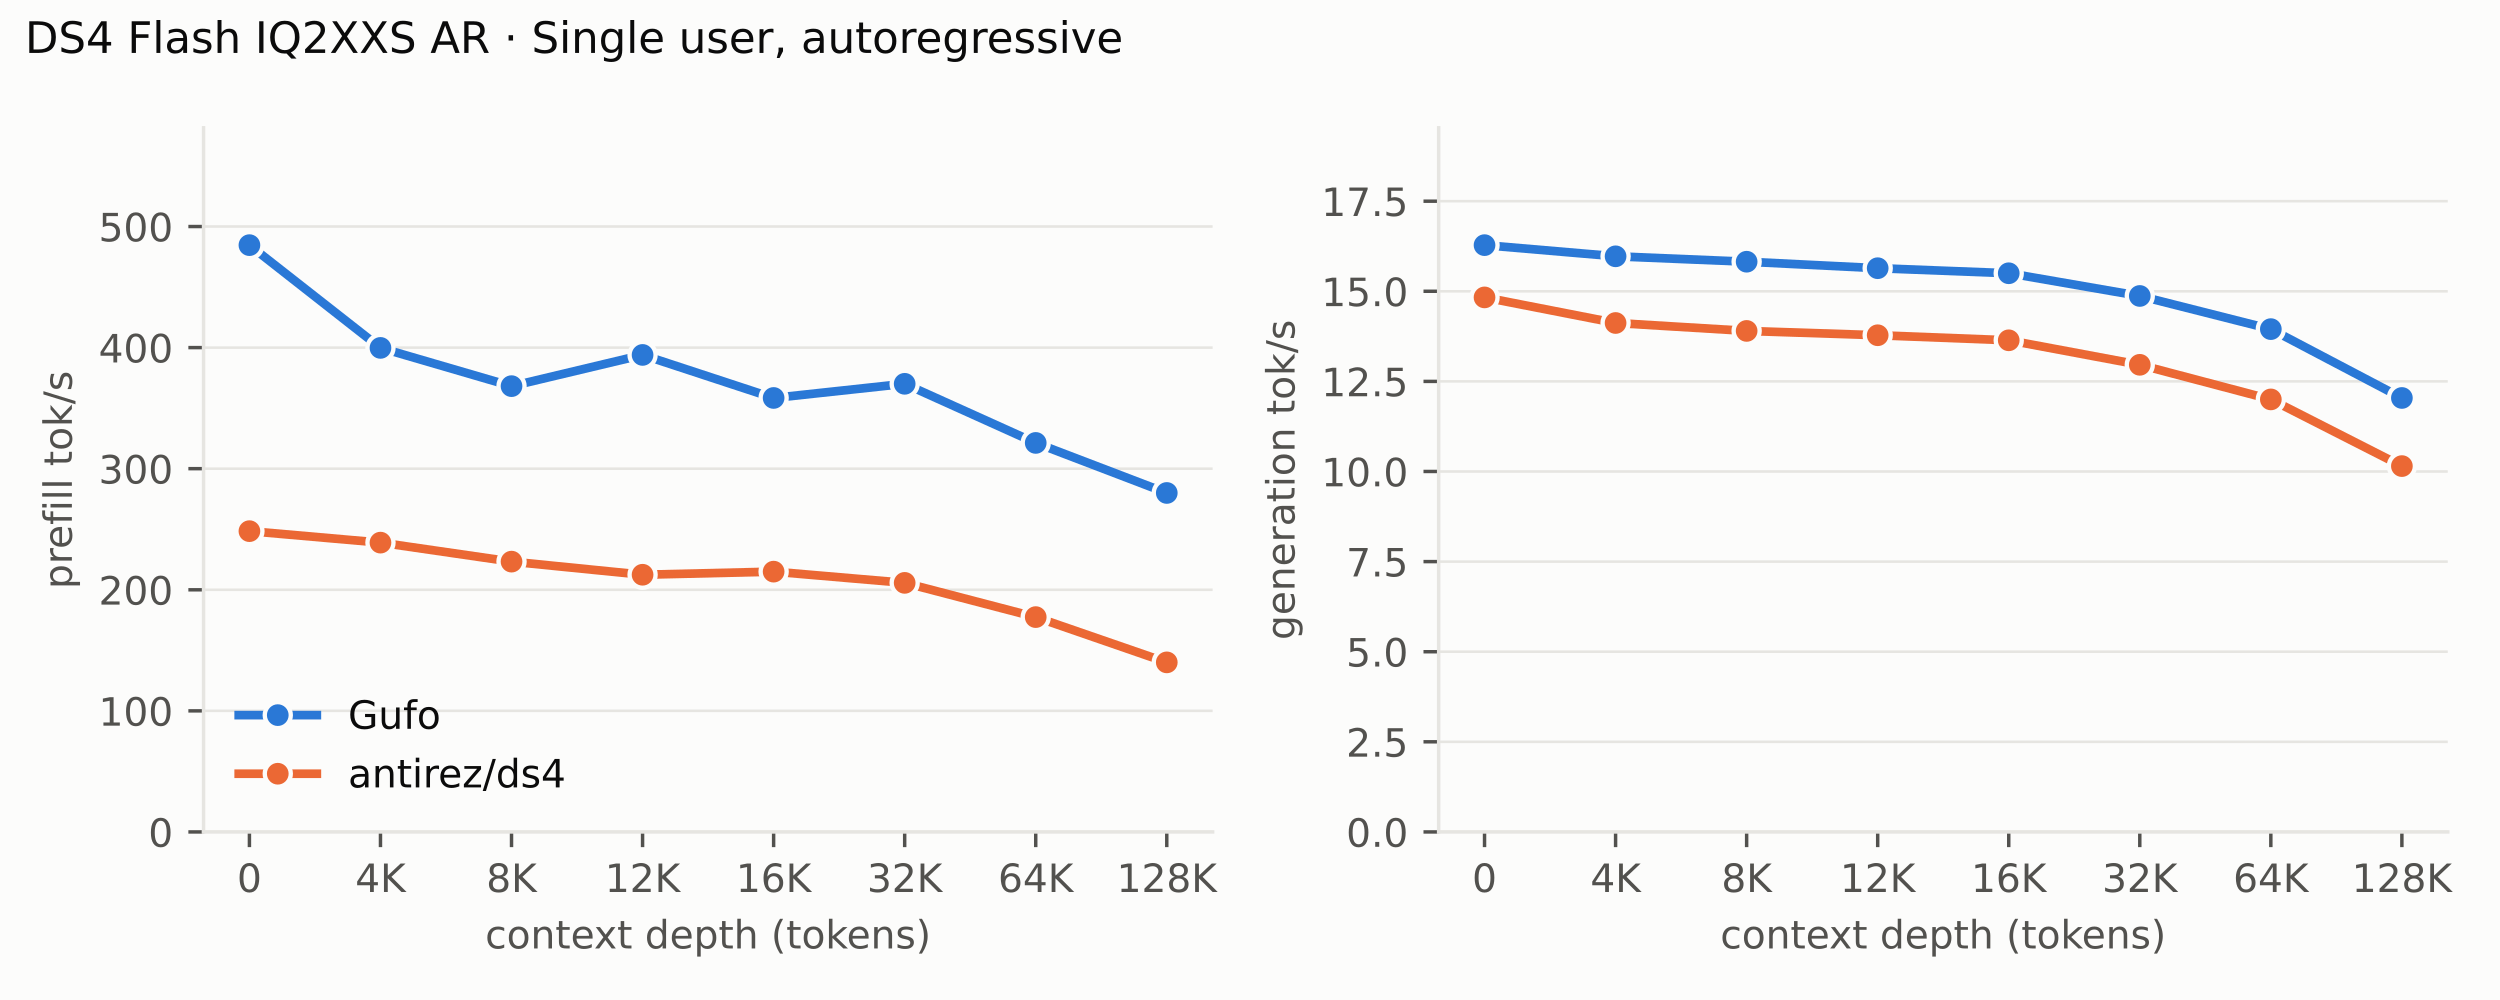
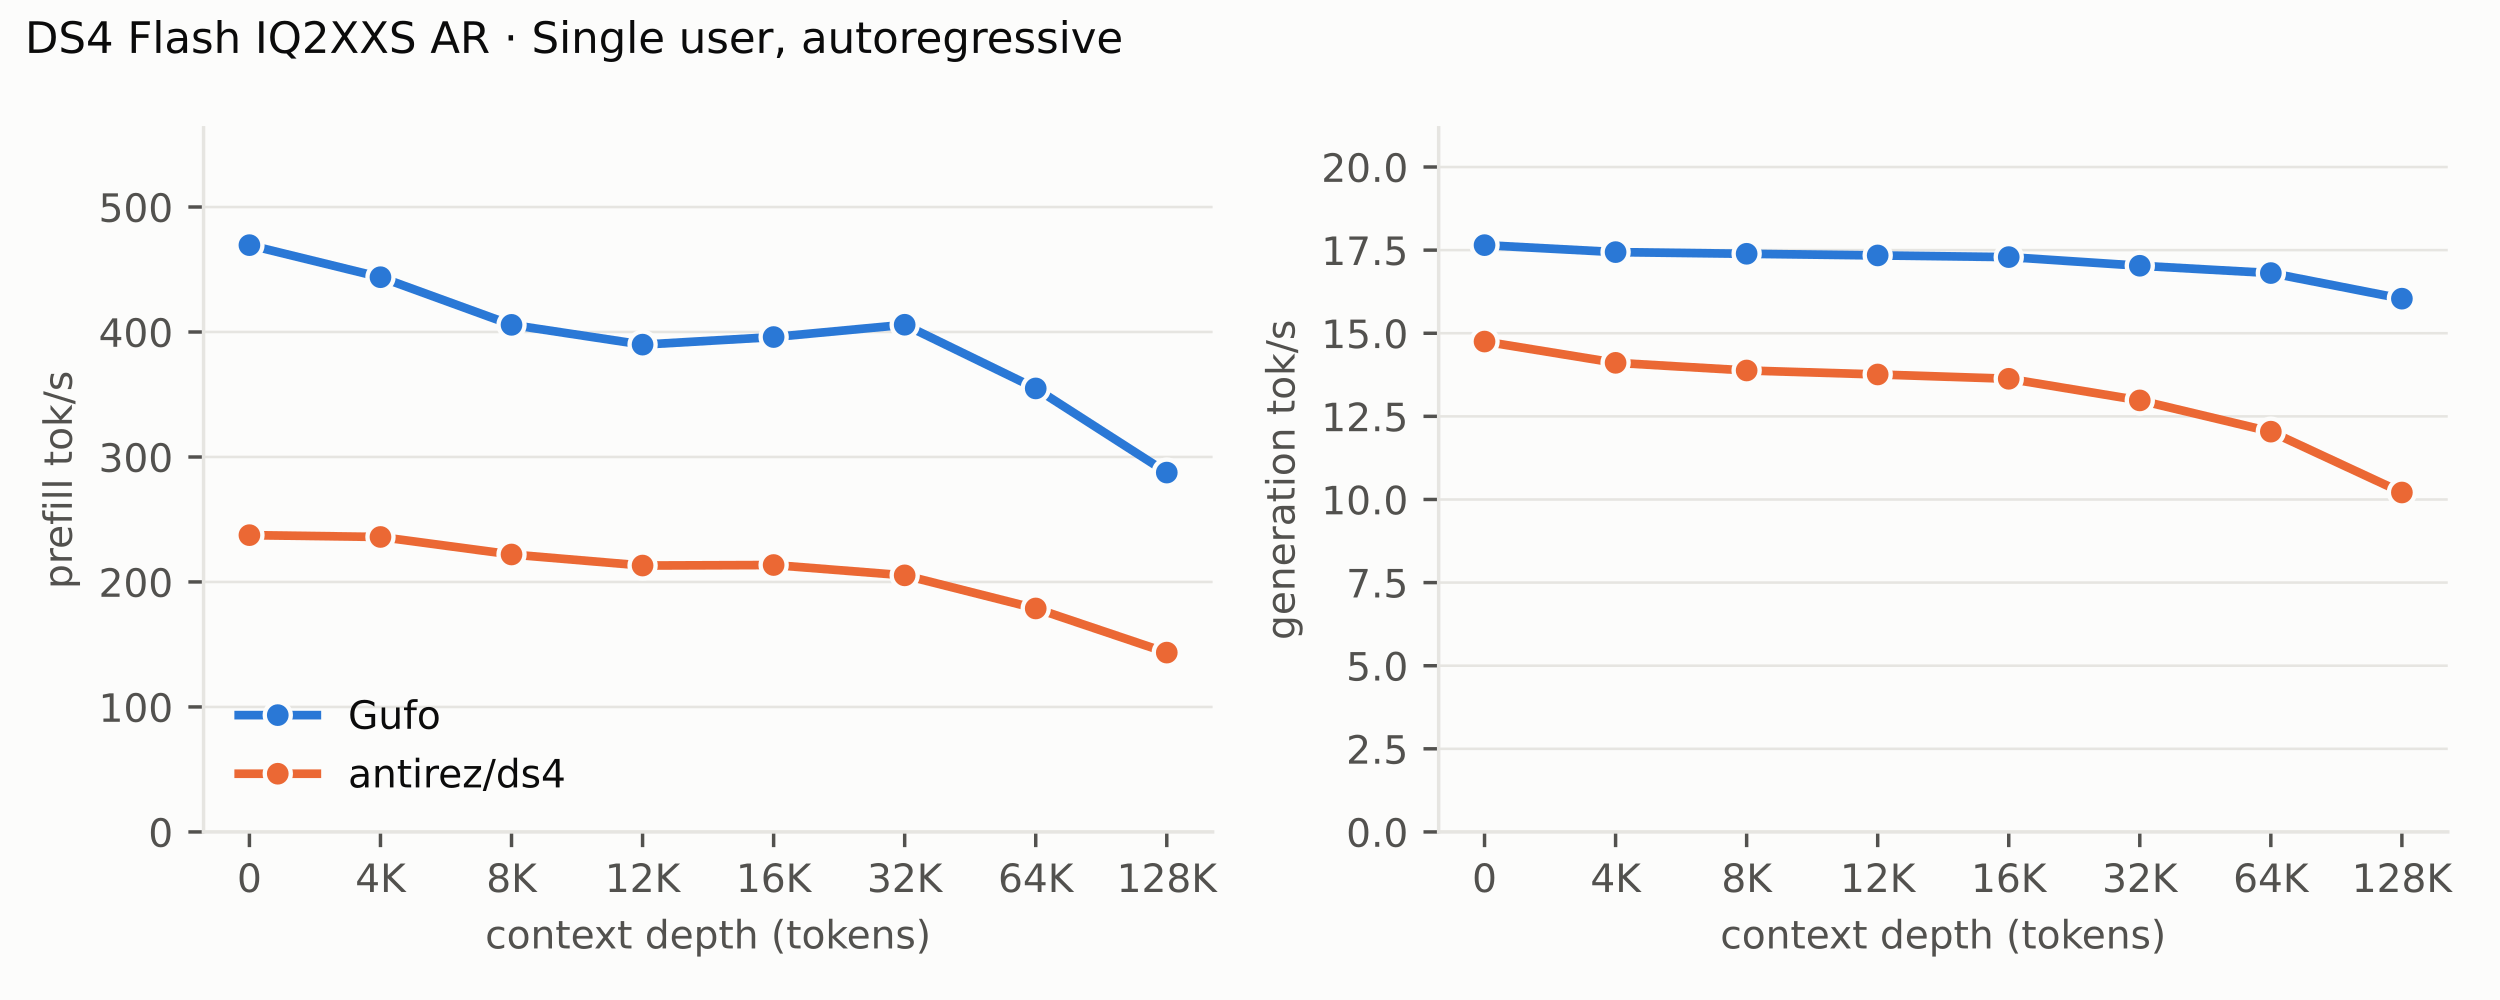
<svg xmlns="http://www.w3.org/2000/svg" xmlns:xlink="http://www.w3.org/1999/xlink" width="576pt" height="230.4pt" viewBox="0 0 576 230.4" version="1.1">
  <defs>
    <style type="text/css">*{stroke-linejoin: round; stroke-linecap: butt}</style>
  </defs>
  <g id="figure_1">
    <g id="patch_1">
      <path d="M 0 230.4 L 576 230.4 L 576 0 L 0 0 z " style="fill: #fcfcfb" />
    </g>
    <g id="axes_1">
      <g id="patch_2">
        <path d="M 46.899 191.679 L 279.393 191.679 L 279.393 29.441 L 46.899 29.441 z " style="fill: #fcfcfb" />
      </g>
      <g id="matplotlib.axis_1">
        <g id="xtick_1">
          <g id="line2d_1">
            <defs>
              <path id="m1ebf051f68" d="M 0 0 L 0 3.5 " style="stroke: #52514e; stroke-width: 0.8" />
            </defs>
            <g>
              <use xlink:href="#m1ebf051f68" x="57.467" y="191.679" style="fill: #52514e; stroke: #52514e; stroke-width: 0.8" />
            </g>
          </g>
          <g id="text_1">
            <text style="font-size: 9px; font-family: 'DejaVu Sans', 'Bitstream Vera Sans', 'Computer Modern Sans Serif', 'Lucida Grande', 'Verdana', 'Geneva', 'Lucid', 'Arial', 'Helvetica', 'Avant Garde', sans-serif; text-anchor: middle; fill: #52514e" x="57.467" y="205.517" transform="rotate(-0 57.46732 205.5172)">0</text>
          </g>
        </g>
        <g id="xtick_2">
          <g id="line2d_2">
            <g>
              <use xlink:href="#m1ebf051f68" x="87.661" y="191.679" style="fill: #52514e; stroke: #52514e; stroke-width: 0.8" />
            </g>
          </g>
          <g id="text_2">
            <text style="font-size: 9px; font-family: 'DejaVu Sans', 'Bitstream Vera Sans', 'Computer Modern Sans Serif', 'Lucida Grande', 'Verdana', 'Geneva', 'Lucid', 'Arial', 'Helvetica', 'Avant Garde', sans-serif; text-anchor: middle; fill: #52514e" x="87.661" y="205.517" transform="rotate(-0 87.66124 205.5172)">4K</text>
          </g>
        </g>
        <g id="xtick_3">
          <g id="line2d_3">
            <g>
              <use xlink:href="#m1ebf051f68" x="117.855" y="191.679" style="fill: #52514e; stroke: #52514e; stroke-width: 0.8" />
            </g>
          </g>
          <g id="text_3">
            <text style="font-size: 9px; font-family: 'DejaVu Sans', 'Bitstream Vera Sans', 'Computer Modern Sans Serif', 'Lucida Grande', 'Verdana', 'Geneva', 'Lucid', 'Arial', 'Helvetica', 'Avant Garde', sans-serif; text-anchor: middle; fill: #52514e" x="117.855" y="205.517" transform="rotate(-0 117.8552 205.5172)">8K</text>
          </g>
        </g>
        <g id="xtick_4">
          <g id="line2d_4">
            <g>
              <use xlink:href="#m1ebf051f68" x="148.049" y="191.679" style="fill: #52514e; stroke: #52514e; stroke-width: 0.8" />
            </g>
          </g>
          <g id="text_4">
            <text style="font-size: 9px; font-family: 'DejaVu Sans', 'Bitstream Vera Sans', 'Computer Modern Sans Serif', 'Lucida Grande', 'Verdana', 'Geneva', 'Lucid', 'Arial', 'Helvetica', 'Avant Garde', sans-serif; text-anchor: middle; fill: #52514e" x="148.049" y="205.517" transform="rotate(-0 148.0491 205.5172)">12K</text>
          </g>
        </g>
        <g id="xtick_5">
          <g id="line2d_5">
            <g>
              <use xlink:href="#m1ebf051f68" x="178.243" y="191.679" style="fill: #52514e; stroke: #52514e; stroke-width: 0.8" />
            </g>
          </g>
          <g id="text_5">
            <text style="font-size: 9px; font-family: 'DejaVu Sans', 'Bitstream Vera Sans', 'Computer Modern Sans Serif', 'Lucida Grande', 'Verdana', 'Geneva', 'Lucid', 'Arial', 'Helvetica', 'Avant Garde', sans-serif; text-anchor: middle; fill: #52514e" x="178.243" y="205.517" transform="rotate(-0 178.243 205.5172)">16K</text>
          </g>
        </g>
        <g id="xtick_6">
          <g id="line2d_6">
            <g>
              <use xlink:href="#m1ebf051f68" x="208.437" y="191.679" style="fill: #52514e; stroke: #52514e; stroke-width: 0.8" />
            </g>
          </g>
          <g id="text_6">
            <text style="font-size: 9px; font-family: 'DejaVu Sans', 'Bitstream Vera Sans', 'Computer Modern Sans Serif', 'Lucida Grande', 'Verdana', 'Geneva', 'Lucid', 'Arial', 'Helvetica', 'Avant Garde', sans-serif; text-anchor: middle; fill: #52514e" x="208.437" y="205.517" transform="rotate(-0 208.4369 205.5172)">32K</text>
          </g>
        </g>
        <g id="xtick_7">
          <g id="line2d_7">
            <g>
              <use xlink:href="#m1ebf051f68" x="238.631" y="191.679" style="fill: #52514e; stroke: #52514e; stroke-width: 0.8" />
            </g>
          </g>
          <g id="text_7">
            <text style="font-size: 9px; font-family: 'DejaVu Sans', 'Bitstream Vera Sans', 'Computer Modern Sans Serif', 'Lucida Grande', 'Verdana', 'Geneva', 'Lucid', 'Arial', 'Helvetica', 'Avant Garde', sans-serif; text-anchor: middle; fill: #52514e" x="238.631" y="205.517" transform="rotate(-0 238.6308 205.5172)">64K</text>
          </g>
        </g>
        <g id="xtick_8">
          <g id="line2d_8">
            <g>
              <use xlink:href="#m1ebf051f68" x="268.825" y="191.679" style="fill: #52514e; stroke: #52514e; stroke-width: 0.8" />
            </g>
          </g>
          <g id="text_8">
            <text style="font-size: 9px; font-family: 'DejaVu Sans', 'Bitstream Vera Sans', 'Computer Modern Sans Serif', 'Lucida Grande', 'Verdana', 'Geneva', 'Lucid', 'Arial', 'Helvetica', 'Avant Garde', sans-serif; text-anchor: middle; fill: #52514e" x="268.825" y="205.517" transform="rotate(-0 268.8247 205.5172)">128K</text>
          </g>
        </g>
        <g id="text_9">
          <text style="font-size: 9px; font-family: 'DejaVu Sans', 'Bitstream Vera Sans', 'Computer Modern Sans Serif', 'Lucida Grande', 'Verdana', 'Geneva', 'Lucid', 'Arial', 'Helvetica', 'Avant Garde', sans-serif; text-anchor: middle; fill: #52514e" x="163.146" y="218.518" transform="rotate(-0 163.146 218.5179)">context depth (tokens)</text>
        </g>
      </g>
      <g id="matplotlib.axis_2">
        <g id="ytick_1">
          <g id="line2d_9">
            <path d="M 46.899 191.679 L 279.393 191.679 " clip-path="url(#pe9847d3351)" style="fill: none; stroke: #e6e5e1; stroke-width: 0.6; stroke-linecap: square" />
          </g>
          <g id="line2d_10">
            <defs>
              <path id="m680e5b1e24" d="M 0 0 L -3.5 0 " style="stroke: #52514e; stroke-width: 0.8" />
            </defs>
            <g>
              <use xlink:href="#m680e5b1e24" x="46.899" y="191.679" style="fill: #52514e; stroke: #52514e; stroke-width: 0.8" />
            </g>
          </g>
          <g id="text_10">
            <text style="font-size: 9px; font-family: 'DejaVu Sans', 'Bitstream Vera Sans', 'Computer Modern Sans Serif', 'Lucida Grande', 'Verdana', 'Geneva', 'Lucid', 'Arial', 'Helvetica', 'Avant Garde', sans-serif; text-anchor: end; fill: #52514e" x="39.899" y="195.098" transform="rotate(-0 39.89945 195.0982)">0</text>
          </g>
        </g>
        <g id="ytick_2">
          <g id="line2d_11">
-             <path d="M 46.899 163.781 L 279.393 163.781 " clip-path="url(#pe9847d3351)" style="fill: none; stroke: #e6e5e1; stroke-width: 0.6; stroke-linecap: square" />
+             <path d="M 46.899 162.882 L 279.393 162.882 " clip-path="url(#pe9847d3351)" style="fill: none; stroke: #e6e5e1; stroke-width: 0.6; stroke-linecap: square" />
          </g>
          <g id="line2d_12">
            <g>
-               <use xlink:href="#m680e5b1e24" x="46.899" y="163.781" style="fill: #52514e; stroke: #52514e; stroke-width: 0.8" />
+               <use xlink:href="#m680e5b1e24" x="46.899" y="162.882" style="fill: #52514e; stroke: #52514e; stroke-width: 0.8" />
            </g>
          </g>
          <g id="text_11">
-             <text style="font-size: 9px; font-family: 'DejaVu Sans', 'Bitstream Vera Sans', 'Computer Modern Sans Serif', 'Lucida Grande', 'Verdana', 'Geneva', 'Lucid', 'Arial', 'Helvetica', 'Avant Garde', sans-serif; text-anchor: end; fill: #52514e" x="39.899" y="167.2" transform="rotate(-0 39.89945 167.2003)">100</text>
+             <text style="font-size: 9px; font-family: 'DejaVu Sans', 'Bitstream Vera Sans', 'Computer Modern Sans Serif', 'Lucida Grande', 'Verdana', 'Geneva', 'Lucid', 'Arial', 'Helvetica', 'Avant Garde', sans-serif; text-anchor: end; fill: #52514e" x="39.899" y="166.301" transform="rotate(-0 39.89945 166.3013)">100</text>
          </g>
        </g>
        <g id="ytick_3">
          <g id="line2d_13">
-             <path d="M 46.899 135.884 L 279.393 135.884 " clip-path="url(#pe9847d3351)" style="fill: none; stroke: #e6e5e1; stroke-width: 0.6; stroke-linecap: square" />
+             <path d="M 46.899 134.085 L 279.393 134.085 " clip-path="url(#pe9847d3351)" style="fill: none; stroke: #e6e5e1; stroke-width: 0.6; stroke-linecap: square" />
          </g>
          <g id="line2d_14">
            <g>
-               <use xlink:href="#m680e5b1e24" x="46.899" y="135.884" style="fill: #52514e; stroke: #52514e; stroke-width: 0.8" />
+               <use xlink:href="#m680e5b1e24" x="46.899" y="134.085" style="fill: #52514e; stroke: #52514e; stroke-width: 0.8" />
            </g>
          </g>
          <g id="text_12">
-             <text style="font-size: 9px; font-family: 'DejaVu Sans', 'Bitstream Vera Sans', 'Computer Modern Sans Serif', 'Lucida Grande', 'Verdana', 'Geneva', 'Lucid', 'Arial', 'Helvetica', 'Avant Garde', sans-serif; text-anchor: end; fill: #52514e" x="39.899" y="139.302" transform="rotate(-0 39.89945 139.3025)">200</text>
+             <text style="font-size: 9px; font-family: 'DejaVu Sans', 'Bitstream Vera Sans', 'Computer Modern Sans Serif', 'Lucida Grande', 'Verdana', 'Geneva', 'Lucid', 'Arial', 'Helvetica', 'Avant Garde', sans-serif; text-anchor: end; fill: #52514e" x="39.899" y="137.504" transform="rotate(-0 39.89945 137.5044)">200</text>
          </g>
        </g>
        <g id="ytick_4">
          <g id="line2d_15">
-             <path d="M 46.899 107.986 L 279.393 107.986 " clip-path="url(#pe9847d3351)" style="fill: none; stroke: #e6e5e1; stroke-width: 0.6; stroke-linecap: square" />
+             <path d="M 46.899 105.288 L 279.393 105.288 " clip-path="url(#pe9847d3351)" style="fill: none; stroke: #e6e5e1; stroke-width: 0.6; stroke-linecap: square" />
          </g>
          <g id="line2d_16">
            <g>
-               <use xlink:href="#m680e5b1e24" x="46.899" y="107.986" style="fill: #52514e; stroke: #52514e; stroke-width: 0.8" />
+               <use xlink:href="#m680e5b1e24" x="46.899" y="105.288" style="fill: #52514e; stroke: #52514e; stroke-width: 0.8" />
            </g>
          </g>
          <g id="text_13">
-             <text style="font-size: 9px; font-family: 'DejaVu Sans', 'Bitstream Vera Sans', 'Computer Modern Sans Serif', 'Lucida Grande', 'Verdana', 'Geneva', 'Lucid', 'Arial', 'Helvetica', 'Avant Garde', sans-serif; text-anchor: end; fill: #52514e" x="39.899" y="111.405" transform="rotate(-0 39.89945 111.4046)">300</text>
+             <text style="font-size: 9px; font-family: 'DejaVu Sans', 'Bitstream Vera Sans', 'Computer Modern Sans Serif', 'Lucida Grande', 'Verdana', 'Geneva', 'Lucid', 'Arial', 'Helvetica', 'Avant Garde', sans-serif; text-anchor: end; fill: #52514e" x="39.899" y="108.707" transform="rotate(-0 39.89945 108.7074)">300</text>
          </g>
        </g>
        <g id="ytick_5">
          <g id="line2d_17">
-             <path d="M 46.899 80.088 L 279.393 80.088 " clip-path="url(#pe9847d3351)" style="fill: none; stroke: #e6e5e1; stroke-width: 0.6; stroke-linecap: square" />
+             <path d="M 46.899 76.492 L 279.393 76.492 " clip-path="url(#pe9847d3351)" style="fill: none; stroke: #e6e5e1; stroke-width: 0.6; stroke-linecap: square" />
          </g>
          <g id="line2d_18">
            <g>
-               <use xlink:href="#m680e5b1e24" x="46.899" y="80.088" style="fill: #52514e; stroke: #52514e; stroke-width: 0.8" />
+               <use xlink:href="#m680e5b1e24" x="46.899" y="76.492" style="fill: #52514e; stroke: #52514e; stroke-width: 0.8" />
            </g>
          </g>
          <g id="text_14">
-             <text style="font-size: 9px; font-family: 'DejaVu Sans', 'Bitstream Vera Sans', 'Computer Modern Sans Serif', 'Lucida Grande', 'Verdana', 'Geneva', 'Lucid', 'Arial', 'Helvetica', 'Avant Garde', sans-serif; text-anchor: end; fill: #52514e" x="39.899" y="83.507" transform="rotate(-0 39.89945 83.50668)">400</text>
+             <text style="font-size: 9px; font-family: 'DejaVu Sans', 'Bitstream Vera Sans', 'Computer Modern Sans Serif', 'Lucida Grande', 'Verdana', 'Geneva', 'Lucid', 'Arial', 'Helvetica', 'Avant Garde', sans-serif; text-anchor: end; fill: #52514e" x="39.899" y="79.91" transform="rotate(-0 39.89945 79.91047)">400</text>
          </g>
        </g>
        <g id="ytick_6">
          <g id="line2d_19">
-             <path d="M 46.899 52.19 L 279.393 52.19 " clip-path="url(#pe9847d3351)" style="fill: none; stroke: #e6e5e1; stroke-width: 0.6; stroke-linecap: square" />
+             <path d="M 46.899 47.695 L 279.393 47.695 " clip-path="url(#pe9847d3351)" style="fill: none; stroke: #e6e5e1; stroke-width: 0.6; stroke-linecap: square" />
          </g>
          <g id="line2d_20">
            <g>
-               <use xlink:href="#m680e5b1e24" x="46.899" y="52.19" style="fill: #52514e; stroke: #52514e; stroke-width: 0.8" />
+               <use xlink:href="#m680e5b1e24" x="46.899" y="47.695" style="fill: #52514e; stroke: #52514e; stroke-width: 0.8" />
            </g>
          </g>
          <g id="text_15">
-             <text style="font-size: 9px; font-family: 'DejaVu Sans', 'Bitstream Vera Sans', 'Computer Modern Sans Serif', 'Lucida Grande', 'Verdana', 'Geneva', 'Lucid', 'Arial', 'Helvetica', 'Avant Garde', sans-serif; text-anchor: end; fill: #52514e" x="39.899" y="55.609" transform="rotate(-0 39.89945 55.60878)">500</text>
+             <text style="font-size: 9px; font-family: 'DejaVu Sans', 'Bitstream Vera Sans', 'Computer Modern Sans Serif', 'Lucida Grande', 'Verdana', 'Geneva', 'Lucid', 'Arial', 'Helvetica', 'Avant Garde', sans-serif; text-anchor: end; fill: #52514e" x="39.899" y="51.114" transform="rotate(-0 39.89945 51.11353)">500</text>
          </g>
        </g>
        <g id="text_16">
          <text style="font-size: 9px; font-family: 'DejaVu Sans', 'Bitstream Vera Sans', 'Computer Modern Sans Serif', 'Lucida Grande', 'Verdana', 'Geneva', 'Lucid', 'Arial', 'Helvetica', 'Avant Garde', sans-serif; text-anchor: middle; fill: #52514e" x="16.559" y="110.56" transform="rotate(-90 16.55859 110.56)">prefill tok/s</text>
        </g>
      </g>
      <g id="line2d_21">
-         <path d="M 57.467 56.481 L 87.661 80.157 L 117.855 88.968 L 148.049 81.776 L 178.243 91.69 L 208.437 88.429 L 238.631 102.049 L 268.825 113.579 " clip-path="url(#pe9847d3351)" style="fill: none; stroke: #2a78d6; stroke-width: 2; stroke-linecap: square" />
+         <path d="M 57.467 56.481 L 87.661 63.87 L 117.855 74.847 L 148.049 79.403 L 178.243 77.655 L 208.437 74.821 L 238.631 89.496 L 268.825 108.882 " clip-path="url(#pe9847d3351)" style="fill: none; stroke: #2a78d6; stroke-width: 2; stroke-linecap: square" />
        <defs>
          <path id="m91930ba968" d="M 0 3 C 0.796 3 1.559 2.684 2.121 2.121 C 2.684 1.559 3 0.796 3 0 C 3 -0.796 2.684 -1.559 2.121 -2.121 C 1.559 -2.684 0.796 -3 0 -3 C -0.796 -3 -1.559 -2.684 -2.121 -2.121 C -2.684 -1.559 -3 -0.796 -3 0 C -3 0.796 -2.684 1.559 -2.121 2.121 C -1.559 2.684 -0.796 3 0 3 z " style="stroke: #fcfcfb" />
        </defs>
        <g clip-path="url(#pe9847d3351)">
          <use xlink:href="#m91930ba968" x="57.467" y="56.481" style="fill: #2a78d6; stroke: #fcfcfb" />
-           <use xlink:href="#m91930ba968" x="87.661" y="80.157" style="fill: #2a78d6; stroke: #fcfcfb" />
-           <use xlink:href="#m91930ba968" x="117.855" y="88.968" style="fill: #2a78d6; stroke: #fcfcfb" />
-           <use xlink:href="#m91930ba968" x="148.049" y="81.776" style="fill: #2a78d6; stroke: #fcfcfb" />
-           <use xlink:href="#m91930ba968" x="178.243" y="91.69" style="fill: #2a78d6; stroke: #fcfcfb" />
-           <use xlink:href="#m91930ba968" x="208.437" y="88.429" style="fill: #2a78d6; stroke: #fcfcfb" />
-           <use xlink:href="#m91930ba968" x="238.631" y="102.049" style="fill: #2a78d6; stroke: #fcfcfb" />
-           <use xlink:href="#m91930ba968" x="268.825" y="113.579" style="fill: #2a78d6; stroke: #fcfcfb" />
+           <use xlink:href="#m91930ba968" x="87.661" y="63.87" style="fill: #2a78d6; stroke: #fcfcfb" />
+           <use xlink:href="#m91930ba968" x="117.855" y="74.847" style="fill: #2a78d6; stroke: #fcfcfb" />
+           <use xlink:href="#m91930ba968" x="148.049" y="79.403" style="fill: #2a78d6; stroke: #fcfcfb" />
+           <use xlink:href="#m91930ba968" x="178.243" y="77.655" style="fill: #2a78d6; stroke: #fcfcfb" />
+           <use xlink:href="#m91930ba968" x="208.437" y="74.821" style="fill: #2a78d6; stroke: #fcfcfb" />
+           <use xlink:href="#m91930ba968" x="238.631" y="89.496" style="fill: #2a78d6; stroke: #fcfcfb" />
+           <use xlink:href="#m91930ba968" x="268.825" y="108.882" style="fill: #2a78d6; stroke: #fcfcfb" />
        </g>
      </g>
      <g id="line2d_22">
-         <path d="M 57.467 122.378 L 87.661 125.023 L 117.855 129.4 L 148.049 132.421 L 178.243 131.707 L 208.437 134.293 L 238.631 142.18 L 268.825 152.611 " clip-path="url(#pe9847d3351)" style="fill: none; stroke: #eb6834; stroke-width: 2; stroke-linecap: square" />
+         <path d="M 57.467 123.298 L 87.661 123.719 L 117.855 127.753 L 148.049 130.301 L 178.243 130.181 L 208.437 132.562 L 238.631 140.19 L 268.825 150.359 " clip-path="url(#pe9847d3351)" style="fill: none; stroke: #eb6834; stroke-width: 2; stroke-linecap: square" />
        <defs>
          <path id="ma0614988b8" d="M 0 3 C 0.796 3 1.559 2.684 2.121 2.121 C 2.684 1.559 3 0.796 3 0 C 3 -0.796 2.684 -1.559 2.121 -2.121 C 1.559 -2.684 0.796 -3 0 -3 C -0.796 -3 -1.559 -2.684 -2.121 -2.121 C -2.684 -1.559 -3 -0.796 -3 0 C -3 0.796 -2.684 1.559 -2.121 2.121 C -1.559 2.684 -0.796 3 0 3 z " style="stroke: #fcfcfb" />
        </defs>
        <g clip-path="url(#pe9847d3351)">
-           <use xlink:href="#ma0614988b8" x="57.467" y="122.378" style="fill: #eb6834; stroke: #fcfcfb" />
-           <use xlink:href="#ma0614988b8" x="87.661" y="125.023" style="fill: #eb6834; stroke: #fcfcfb" />
-           <use xlink:href="#ma0614988b8" x="117.855" y="129.4" style="fill: #eb6834; stroke: #fcfcfb" />
-           <use xlink:href="#ma0614988b8" x="148.049" y="132.421" style="fill: #eb6834; stroke: #fcfcfb" />
-           <use xlink:href="#ma0614988b8" x="178.243" y="131.707" style="fill: #eb6834; stroke: #fcfcfb" />
-           <use xlink:href="#ma0614988b8" x="208.437" y="134.293" style="fill: #eb6834; stroke: #fcfcfb" />
-           <use xlink:href="#ma0614988b8" x="238.631" y="142.18" style="fill: #eb6834; stroke: #fcfcfb" />
-           <use xlink:href="#ma0614988b8" x="268.825" y="152.611" style="fill: #eb6834; stroke: #fcfcfb" />
+           <use xlink:href="#ma0614988b8" x="57.467" y="123.298" style="fill: #eb6834; stroke: #fcfcfb" />
+           <use xlink:href="#ma0614988b8" x="87.661" y="123.719" style="fill: #eb6834; stroke: #fcfcfb" />
+           <use xlink:href="#ma0614988b8" x="117.855" y="127.753" style="fill: #eb6834; stroke: #fcfcfb" />
+           <use xlink:href="#ma0614988b8" x="148.049" y="130.301" style="fill: #eb6834; stroke: #fcfcfb" />
+           <use xlink:href="#ma0614988b8" x="178.243" y="130.181" style="fill: #eb6834; stroke: #fcfcfb" />
+           <use xlink:href="#ma0614988b8" x="208.437" y="132.562" style="fill: #eb6834; stroke: #fcfcfb" />
+           <use xlink:href="#ma0614988b8" x="238.631" y="140.19" style="fill: #eb6834; stroke: #fcfcfb" />
+           <use xlink:href="#ma0614988b8" x="268.825" y="150.359" style="fill: #eb6834; stroke: #fcfcfb" />
        </g>
      </g>
      <g id="patch_3">
        <path d="M 46.899 191.679 L 46.899 29.441 " style="fill: none; stroke: #e6e5e1; stroke-width: 0.8; stroke-linejoin: miter; stroke-linecap: square" />
      </g>
      <g id="patch_4">
        <path d="M 46.899 191.679 L 279.393 191.679 " style="fill: none; stroke: #e6e5e1; stroke-width: 0.8; stroke-linejoin: miter; stroke-linecap: square" />
      </g>
      <g id="legend_1">
        <g id="line2d_23">
          <path d="M 54.999 164.766 L 63.999 164.766 L 72.999 164.766 " style="fill: none; stroke: #2a78d6; stroke-width: 2; stroke-linecap: square" />
          <g>
            <use xlink:href="#m91930ba968" x="63.999" y="164.766" style="fill: #2a78d6; stroke: #fcfcfb" />
          </g>
        </g>
        <g id="text_17">
          <text style="font-size: 9px; font-family: 'DejaVu Sans', 'Bitstream Vera Sans', 'Computer Modern Sans Serif', 'Lucida Grande', 'Verdana', 'Geneva', 'Lucid', 'Arial', 'Helvetica', 'Avant Garde', sans-serif; text-anchor: start; fill: #0b0b0b" x="80.199" y="167.916" transform="rotate(-0 80.19945 167.9165)">Gufo</text>
        </g>
        <g id="line2d_24">
          <path d="M 54.999 178.267 L 63.999 178.267 L 72.999 178.267 " style="fill: none; stroke: #eb6834; stroke-width: 2; stroke-linecap: square" />
          <g>
            <use xlink:href="#ma0614988b8" x="63.999" y="178.267" style="fill: #eb6834; stroke: #fcfcfb" />
          </g>
        </g>
        <g id="text_18">
          <text style="font-size: 9px; font-family: 'DejaVu Sans', 'Bitstream Vera Sans', 'Computer Modern Sans Serif', 'Lucida Grande', 'Verdana', 'Geneva', 'Lucid', 'Arial', 'Helvetica', 'Avant Garde', sans-serif; text-anchor: start; fill: #0b0b0b" x="80.199" y="181.417" transform="rotate(-0 80.19945 181.4172)">antirez/ds4</text>
        </g>
      </g>
    </g>
    <g id="axes_2">
      <g id="patch_5">
        <path d="M 331.47 191.679 L 563.963 191.679 L 563.963 29.441 L 331.47 29.441 z " style="fill: #fcfcfb" />
      </g>
      <g id="matplotlib.axis_3">
        <g id="xtick_9">
          <g id="line2d_25">
            <g>
              <use xlink:href="#m1ebf051f68" x="342.037" y="191.679" style="fill: #52514e; stroke: #52514e; stroke-width: 0.8" />
            </g>
          </g>
          <g id="text_19">
            <text style="font-size: 9px; font-family: 'DejaVu Sans', 'Bitstream Vera Sans', 'Computer Modern Sans Serif', 'Lucida Grande', 'Verdana', 'Geneva', 'Lucid', 'Arial', 'Helvetica', 'Avant Garde', sans-serif; text-anchor: middle; fill: #52514e" x="342.037" y="205.517" transform="rotate(-0 342.0375 205.5172)">0</text>
          </g>
        </g>
        <g id="xtick_10">
          <g id="line2d_26">
            <g>
              <use xlink:href="#m1ebf051f68" x="372.231" y="191.679" style="fill: #52514e; stroke: #52514e; stroke-width: 0.8" />
            </g>
          </g>
          <g id="text_20">
            <text style="font-size: 9px; font-family: 'DejaVu Sans', 'Bitstream Vera Sans', 'Computer Modern Sans Serif', 'Lucida Grande', 'Verdana', 'Geneva', 'Lucid', 'Arial', 'Helvetica', 'Avant Garde', sans-serif; text-anchor: middle; fill: #52514e" x="372.231" y="205.517" transform="rotate(-0 372.2314 205.5172)">4K</text>
          </g>
        </g>
        <g id="xtick_11">
          <g id="line2d_27">
            <g>
              <use xlink:href="#m1ebf051f68" x="402.425" y="191.679" style="fill: #52514e; stroke: #52514e; stroke-width: 0.8" />
            </g>
          </g>
          <g id="text_21">
            <text style="font-size: 9px; font-family: 'DejaVu Sans', 'Bitstream Vera Sans', 'Computer Modern Sans Serif', 'Lucida Grande', 'Verdana', 'Geneva', 'Lucid', 'Arial', 'Helvetica', 'Avant Garde', sans-serif; text-anchor: middle; fill: #52514e" x="402.425" y="205.517" transform="rotate(-0 402.4253 205.5172)">8K</text>
          </g>
        </g>
        <g id="xtick_12">
          <g id="line2d_28">
            <g>
              <use xlink:href="#m1ebf051f68" x="432.619" y="191.679" style="fill: #52514e; stroke: #52514e; stroke-width: 0.8" />
            </g>
          </g>
          <g id="text_22">
            <text style="font-size: 9px; font-family: 'DejaVu Sans', 'Bitstream Vera Sans', 'Computer Modern Sans Serif', 'Lucida Grande', 'Verdana', 'Geneva', 'Lucid', 'Arial', 'Helvetica', 'Avant Garde', sans-serif; text-anchor: middle; fill: #52514e" x="432.619" y="205.517" transform="rotate(-0 432.6192 205.5172)">12K</text>
          </g>
        </g>
        <g id="xtick_13">
          <g id="line2d_29">
            <g>
              <use xlink:href="#m1ebf051f68" x="462.813" y="191.679" style="fill: #52514e; stroke: #52514e; stroke-width: 0.8" />
            </g>
          </g>
          <g id="text_23">
            <text style="font-size: 9px; font-family: 'DejaVu Sans', 'Bitstream Vera Sans', 'Computer Modern Sans Serif', 'Lucida Grande', 'Verdana', 'Geneva', 'Lucid', 'Arial', 'Helvetica', 'Avant Garde', sans-serif; text-anchor: middle; fill: #52514e" x="462.813" y="205.517" transform="rotate(-0 462.8131 205.5172)">16K</text>
          </g>
        </g>
        <g id="xtick_14">
          <g id="line2d_30">
            <g>
              <use xlink:href="#m1ebf051f68" x="493.007" y="191.679" style="fill: #52514e; stroke: #52514e; stroke-width: 0.8" />
            </g>
          </g>
          <g id="text_24">
            <text style="font-size: 9px; font-family: 'DejaVu Sans', 'Bitstream Vera Sans', 'Computer Modern Sans Serif', 'Lucida Grande', 'Verdana', 'Geneva', 'Lucid', 'Arial', 'Helvetica', 'Avant Garde', sans-serif; text-anchor: middle; fill: #52514e" x="493.007" y="205.517" transform="rotate(-0 493.0071 205.5172)">32K</text>
          </g>
        </g>
        <g id="xtick_15">
          <g id="line2d_31">
            <g>
              <use xlink:href="#m1ebf051f68" x="523.201" y="191.679" style="fill: #52514e; stroke: #52514e; stroke-width: 0.8" />
            </g>
          </g>
          <g id="text_25">
            <text style="font-size: 9px; font-family: 'DejaVu Sans', 'Bitstream Vera Sans', 'Computer Modern Sans Serif', 'Lucida Grande', 'Verdana', 'Geneva', 'Lucid', 'Arial', 'Helvetica', 'Avant Garde', sans-serif; text-anchor: middle; fill: #52514e" x="523.201" y="205.517" transform="rotate(-0 523.201 205.5172)">64K</text>
          </g>
        </g>
        <g id="xtick_16">
          <g id="line2d_32">
            <g>
              <use xlink:href="#m1ebf051f68" x="553.395" y="191.679" style="fill: #52514e; stroke: #52514e; stroke-width: 0.8" />
            </g>
          </g>
          <g id="text_26">
            <text style="font-size: 9px; font-family: 'DejaVu Sans', 'Bitstream Vera Sans', 'Computer Modern Sans Serif', 'Lucida Grande', 'Verdana', 'Geneva', 'Lucid', 'Arial', 'Helvetica', 'Avant Garde', sans-serif; text-anchor: middle; fill: #52514e" x="553.395" y="205.517" transform="rotate(-0 553.3949 205.5172)">128K</text>
          </g>
        </g>
        <g id="text_27">
          <text style="font-size: 9px; font-family: 'DejaVu Sans', 'Bitstream Vera Sans', 'Computer Modern Sans Serif', 'Lucida Grande', 'Verdana', 'Geneva', 'Lucid', 'Arial', 'Helvetica', 'Avant Garde', sans-serif; text-anchor: middle; fill: #52514e" x="447.716" y="218.518" transform="rotate(-0 447.7162 218.5179)">context depth (tokens)</text>
        </g>
      </g>
      <g id="matplotlib.axis_4">
        <g id="ytick_7">
          <g id="line2d_33">
            <path d="M 331.47 191.679 L 563.963 191.679 " clip-path="url(#p9e1df01069)" style="fill: none; stroke: #e6e5e1; stroke-width: 0.6; stroke-linecap: square" />
          </g>
          <g id="line2d_34">
            <g>
              <use xlink:href="#m680e5b1e24" x="331.47" y="191.679" style="fill: #52514e; stroke: #52514e; stroke-width: 0.8" />
            </g>
          </g>
          <g id="text_28">
            <text style="font-size: 9px; font-family: 'DejaVu Sans', 'Bitstream Vera Sans', 'Computer Modern Sans Serif', 'Lucida Grande', 'Verdana', 'Geneva', 'Lucid', 'Arial', 'Helvetica', 'Avant Garde', sans-serif; text-anchor: end; fill: #52514e" x="324.47" y="195.098" transform="rotate(-0 324.4696 195.0982)">0.0</text>
          </g>
        </g>
        <g id="ytick_8">
          <g id="line2d_35">
-             <path d="M 331.47 170.918 L 563.963 170.918 " clip-path="url(#p9e1df01069)" style="fill: none; stroke: #e6e5e1; stroke-width: 0.6; stroke-linecap: square" />
+             <path d="M 331.47 172.529 L 563.963 172.529 " clip-path="url(#p9e1df01069)" style="fill: none; stroke: #e6e5e1; stroke-width: 0.6; stroke-linecap: square" />
          </g>
          <g id="line2d_36">
            <g>
-               <use xlink:href="#m680e5b1e24" x="331.47" y="170.918" style="fill: #52514e; stroke: #52514e; stroke-width: 0.8" />
+               <use xlink:href="#m680e5b1e24" x="331.47" y="172.529" style="fill: #52514e; stroke: #52514e; stroke-width: 0.8" />
            </g>
          </g>
          <g id="text_29">
-             <text style="font-size: 9px; font-family: 'DejaVu Sans', 'Bitstream Vera Sans', 'Computer Modern Sans Serif', 'Lucida Grande', 'Verdana', 'Geneva', 'Lucid', 'Arial', 'Helvetica', 'Avant Garde', sans-serif; text-anchor: end; fill: #52514e" x="324.47" y="174.337" transform="rotate(-0 324.4696 174.3368)">2.5</text>
+             <text style="font-size: 9px; font-family: 'DejaVu Sans', 'Bitstream Vera Sans', 'Computer Modern Sans Serif', 'Lucida Grande', 'Verdana', 'Geneva', 'Lucid', 'Arial', 'Helvetica', 'Avant Garde', sans-serif; text-anchor: end; fill: #52514e" x="324.47" y="175.948" transform="rotate(-0 324.4696 175.9483)">2.5</text>
          </g>
        </g>
        <g id="ytick_9">
          <g id="line2d_37">
-             <path d="M 331.47 150.156 L 563.963 150.156 " clip-path="url(#p9e1df01069)" style="fill: none; stroke: #e6e5e1; stroke-width: 0.6; stroke-linecap: square" />
+             <path d="M 331.47 153.379 L 563.963 153.379 " clip-path="url(#p9e1df01069)" style="fill: none; stroke: #e6e5e1; stroke-width: 0.6; stroke-linecap: square" />
          </g>
          <g id="line2d_38">
            <g>
-               <use xlink:href="#m680e5b1e24" x="331.47" y="150.156" style="fill: #52514e; stroke: #52514e; stroke-width: 0.8" />
+               <use xlink:href="#m680e5b1e24" x="331.47" y="153.379" style="fill: #52514e; stroke: #52514e; stroke-width: 0.8" />
            </g>
          </g>
          <g id="text_30">
-             <text style="font-size: 9px; font-family: 'DejaVu Sans', 'Bitstream Vera Sans', 'Computer Modern Sans Serif', 'Lucida Grande', 'Verdana', 'Geneva', 'Lucid', 'Arial', 'Helvetica', 'Avant Garde', sans-serif; text-anchor: end; fill: #52514e" x="324.47" y="153.575" transform="rotate(-0 324.4696 153.5753)">5.0</text>
+             <text style="font-size: 9px; font-family: 'DejaVu Sans', 'Bitstream Vera Sans', 'Computer Modern Sans Serif', 'Lucida Grande', 'Verdana', 'Geneva', 'Lucid', 'Arial', 'Helvetica', 'Avant Garde', sans-serif; text-anchor: end; fill: #52514e" x="324.47" y="156.798" transform="rotate(-0 324.4696 156.7983)">5.0</text>
          </g>
        </g>
        <g id="ytick_10">
          <g id="line2d_39">
-             <path d="M 331.47 129.395 L 563.963 129.395 " clip-path="url(#p9e1df01069)" style="fill: none; stroke: #e6e5e1; stroke-width: 0.6; stroke-linecap: square" />
+             <path d="M 331.47 134.229 L 563.963 134.229 " clip-path="url(#p9e1df01069)" style="fill: none; stroke: #e6e5e1; stroke-width: 0.6; stroke-linecap: square" />
          </g>
          <g id="line2d_40">
            <g>
-               <use xlink:href="#m680e5b1e24" x="331.47" y="129.395" style="fill: #52514e; stroke: #52514e; stroke-width: 0.8" />
+               <use xlink:href="#m680e5b1e24" x="331.47" y="134.229" style="fill: #52514e; stroke: #52514e; stroke-width: 0.8" />
            </g>
          </g>
          <g id="text_31">
-             <text style="font-size: 9px; font-family: 'DejaVu Sans', 'Bitstream Vera Sans', 'Computer Modern Sans Serif', 'Lucida Grande', 'Verdana', 'Geneva', 'Lucid', 'Arial', 'Helvetica', 'Avant Garde', sans-serif; text-anchor: end; fill: #52514e" x="324.47" y="132.814" transform="rotate(-0 324.4696 132.8138)">7.5</text>
+             <text style="font-size: 9px; font-family: 'DejaVu Sans', 'Bitstream Vera Sans', 'Computer Modern Sans Serif', 'Lucida Grande', 'Verdana', 'Geneva', 'Lucid', 'Arial', 'Helvetica', 'Avant Garde', sans-serif; text-anchor: end; fill: #52514e" x="324.47" y="137.648" transform="rotate(-0 324.4696 137.6483)">7.5</text>
          </g>
        </g>
        <g id="ytick_11">
          <g id="line2d_41">
-             <path d="M 331.47 108.633 L 563.963 108.633 " clip-path="url(#p9e1df01069)" style="fill: none; stroke: #e6e5e1; stroke-width: 0.6; stroke-linecap: square" />
+             <path d="M 331.47 115.079 L 563.963 115.079 " clip-path="url(#p9e1df01069)" style="fill: none; stroke: #e6e5e1; stroke-width: 0.6; stroke-linecap: square" />
          </g>
          <g id="line2d_42">
            <g>
-               <use xlink:href="#m680e5b1e24" x="331.47" y="108.633" style="fill: #52514e; stroke: #52514e; stroke-width: 0.8" />
+               <use xlink:href="#m680e5b1e24" x="331.47" y="115.079" style="fill: #52514e; stroke: #52514e; stroke-width: 0.8" />
            </g>
          </g>
          <g id="text_32">
-             <text style="font-size: 9px; font-family: 'DejaVu Sans', 'Bitstream Vera Sans', 'Computer Modern Sans Serif', 'Lucida Grande', 'Verdana', 'Geneva', 'Lucid', 'Arial', 'Helvetica', 'Avant Garde', sans-serif; text-anchor: end; fill: #52514e" x="324.47" y="112.052" transform="rotate(-0 324.4696 112.0523)">10.0</text>
+             <text style="font-size: 9px; font-family: 'DejaVu Sans', 'Bitstream Vera Sans', 'Computer Modern Sans Serif', 'Lucida Grande', 'Verdana', 'Geneva', 'Lucid', 'Arial', 'Helvetica', 'Avant Garde', sans-serif; text-anchor: end; fill: #52514e" x="324.47" y="118.498" transform="rotate(-0 324.4696 118.4984)">10.0</text>
          </g>
        </g>
        <g id="ytick_12">
          <g id="line2d_43">
-             <path d="M 331.47 87.872 L 563.963 87.872 " clip-path="url(#p9e1df01069)" style="fill: none; stroke: #e6e5e1; stroke-width: 0.6; stroke-linecap: square" />
+             <path d="M 331.47 95.929 L 563.963 95.929 " clip-path="url(#p9e1df01069)" style="fill: none; stroke: #e6e5e1; stroke-width: 0.6; stroke-linecap: square" />
          </g>
          <g id="line2d_44">
            <g>
-               <use xlink:href="#m680e5b1e24" x="331.47" y="87.872" style="fill: #52514e; stroke: #52514e; stroke-width: 0.8" />
+               <use xlink:href="#m680e5b1e24" x="331.47" y="95.929" style="fill: #52514e; stroke: #52514e; stroke-width: 0.8" />
            </g>
          </g>
          <g id="text_33">
-             <text style="font-size: 9px; font-family: 'DejaVu Sans', 'Bitstream Vera Sans', 'Computer Modern Sans Serif', 'Lucida Grande', 'Verdana', 'Geneva', 'Lucid', 'Arial', 'Helvetica', 'Avant Garde', sans-serif; text-anchor: end; fill: #52514e" x="324.47" y="91.291" transform="rotate(-0 324.4696 91.29084)">12.5</text>
+             <text style="font-size: 9px; font-family: 'DejaVu Sans', 'Bitstream Vera Sans', 'Computer Modern Sans Serif', 'Lucida Grande', 'Verdana', 'Geneva', 'Lucid', 'Arial', 'Helvetica', 'Avant Garde', sans-serif; text-anchor: end; fill: #52514e" x="324.47" y="99.348" transform="rotate(-0 324.4696 99.34841)">12.5</text>
          </g>
        </g>
        <g id="ytick_13">
          <g id="line2d_45">
-             <path d="M 331.47 67.11 L 563.963 67.11 " clip-path="url(#p9e1df01069)" style="fill: none; stroke: #e6e5e1; stroke-width: 0.6; stroke-linecap: square" />
+             <path d="M 331.47 76.779 L 563.963 76.779 " clip-path="url(#p9e1df01069)" style="fill: none; stroke: #e6e5e1; stroke-width: 0.6; stroke-linecap: square" />
          </g>
          <g id="line2d_46">
            <g>
-               <use xlink:href="#m680e5b1e24" x="331.47" y="67.11" style="fill: #52514e; stroke: #52514e; stroke-width: 0.8" />
+               <use xlink:href="#m680e5b1e24" x="331.47" y="76.779" style="fill: #52514e; stroke: #52514e; stroke-width: 0.8" />
            </g>
          </g>
          <g id="text_34">
-             <text style="font-size: 9px; font-family: 'DejaVu Sans', 'Bitstream Vera Sans', 'Computer Modern Sans Serif', 'Lucida Grande', 'Verdana', 'Geneva', 'Lucid', 'Arial', 'Helvetica', 'Avant Garde', sans-serif; text-anchor: end; fill: #52514e" x="324.47" y="70.529" transform="rotate(-0 324.4696 70.52936)">15.0</text>
+             <text style="font-size: 9px; font-family: 'DejaVu Sans', 'Bitstream Vera Sans', 'Computer Modern Sans Serif', 'Lucida Grande', 'Verdana', 'Geneva', 'Lucid', 'Arial', 'Helvetica', 'Avant Garde', sans-serif; text-anchor: end; fill: #52514e" x="324.47" y="80.198" transform="rotate(-0 324.4696 80.19844)">15.0</text>
          </g>
        </g>
        <g id="ytick_14">
          <g id="line2d_47">
-             <path d="M 331.47 46.349 L 563.963 46.349 " clip-path="url(#p9e1df01069)" style="fill: none; stroke: #e6e5e1; stroke-width: 0.6; stroke-linecap: square" />
+             <path d="M 331.47 57.63 L 563.963 57.63 " clip-path="url(#p9e1df01069)" style="fill: none; stroke: #e6e5e1; stroke-width: 0.6; stroke-linecap: square" />
          </g>
          <g id="line2d_48">
            <g>
-               <use xlink:href="#m680e5b1e24" x="331.47" y="46.349" style="fill: #52514e; stroke: #52514e; stroke-width: 0.8" />
+               <use xlink:href="#m680e5b1e24" x="331.47" y="57.63" style="fill: #52514e; stroke: #52514e; stroke-width: 0.8" />
            </g>
          </g>
          <g id="text_35">
-             <text style="font-size: 9px; font-family: 'DejaVu Sans', 'Bitstream Vera Sans', 'Computer Modern Sans Serif', 'Lucida Grande', 'Verdana', 'Geneva', 'Lucid', 'Arial', 'Helvetica', 'Avant Garde', sans-serif; text-anchor: end; fill: #52514e" x="324.47" y="49.768" transform="rotate(-0 324.4696 49.76788)">17.5</text>
-           </g>
-         </g>
-         <g id="text_36">
+             <text style="font-size: 9px; font-family: 'DejaVu Sans', 'Bitstream Vera Sans', 'Computer Modern Sans Serif', 'Lucida Grande', 'Verdana', 'Geneva', 'Lucid', 'Arial', 'Helvetica', 'Avant Garde', sans-serif; text-anchor: end; fill: #52514e" x="324.47" y="61.048" transform="rotate(-0 324.4696 61.04848)">17.5</text>
+           </g>
+         </g>
+         <g id="ytick_15">
+           <g id="line2d_49">
+             <path d="M 331.47 38.48 L 563.963 38.48 " clip-path="url(#p9e1df01069)" style="fill: none; stroke: #e6e5e1; stroke-width: 0.6; stroke-linecap: square" />
+           </g>
+           <g id="line2d_50">
+             <g>
+               <use xlink:href="#m680e5b1e24" x="331.47" y="38.48" style="fill: #52514e; stroke: #52514e; stroke-width: 0.8" />
+             </g>
+           </g>
+           <g id="text_36">
+             <text style="font-size: 9px; font-family: 'DejaVu Sans', 'Bitstream Vera Sans', 'Computer Modern Sans Serif', 'Lucida Grande', 'Verdana', 'Geneva', 'Lucid', 'Arial', 'Helvetica', 'Avant Garde', sans-serif; text-anchor: end; fill: #52514e" x="324.47" y="41.899" transform="rotate(-0 324.4696 41.89851)">20.0</text>
+           </g>
+         </g>
+         <g id="text_37">
          <text style="font-size: 9px; font-family: 'DejaVu Sans', 'Bitstream Vera Sans', 'Computer Modern Sans Serif', 'Lucida Grande', 'Verdana', 'Geneva', 'Lucid', 'Arial', 'Helvetica', 'Avant Garde', sans-serif; text-anchor: middle; fill: #52514e" x="298.268" y="110.56" transform="rotate(-90 298.2684 110.56)">generation tok/s</text>
        </g>
      </g>
-       <g id="line2d_49">
-         <path d="M 342.037 56.481 L 372.231 59.055 L 402.425 60.301 L 432.619 61.795 L 462.813 62.958 L 493.007 68.19 L 523.201 75.83 L 553.395 91.692 " clip-path="url(#p9e1df01069)" style="fill: none; stroke: #2a78d6; stroke-width: 2; stroke-linecap: square" />
+       <g id="line2d_51">
+         <path d="M 342.037 56.481 L 372.231 58.089 L 402.425 58.472 L 432.619 58.855 L 462.813 59.238 L 493.007 61.23 L 523.201 62.915 L 553.395 68.813 " clip-path="url(#p9e1df01069)" style="fill: none; stroke: #2a78d6; stroke-width: 2; stroke-linecap: square" />
        <g clip-path="url(#p9e1df01069)">
          <use xlink:href="#m91930ba968" x="342.037" y="56.481" style="fill: #2a78d6; stroke: #fcfcfb" />
-           <use xlink:href="#m91930ba968" x="372.231" y="59.055" style="fill: #2a78d6; stroke: #fcfcfb" />
-           <use xlink:href="#m91930ba968" x="402.425" y="60.301" style="fill: #2a78d6; stroke: #fcfcfb" />
-           <use xlink:href="#m91930ba968" x="432.619" y="61.795" style="fill: #2a78d6; stroke: #fcfcfb" />
-           <use xlink:href="#m91930ba968" x="462.813" y="62.958" style="fill: #2a78d6; stroke: #fcfcfb" />
-           <use xlink:href="#m91930ba968" x="493.007" y="68.19" style="fill: #2a78d6; stroke: #fcfcfb" />
-           <use xlink:href="#m91930ba968" x="523.201" y="75.83" style="fill: #2a78d6; stroke: #fcfcfb" />
-           <use xlink:href="#m91930ba968" x="553.395" y="91.692" style="fill: #2a78d6; stroke: #fcfcfb" />
-         </g>
-       </g>
-       <g id="line2d_50">
-         <path d="M 342.037 68.522 L 372.231 74.418 L 402.425 76.245 L 432.619 77.242 L 462.813 78.405 L 493.007 84.052 L 523.201 92.024 L 553.395 107.388 " clip-path="url(#p9e1df01069)" style="fill: none; stroke: #eb6834; stroke-width: 2; stroke-linecap: square" />
+           <use xlink:href="#m91930ba968" x="372.231" y="58.089" style="fill: #2a78d6; stroke: #fcfcfb" />
+           <use xlink:href="#m91930ba968" x="402.425" y="58.472" style="fill: #2a78d6; stroke: #fcfcfb" />
+           <use xlink:href="#m91930ba968" x="432.619" y="58.855" style="fill: #2a78d6; stroke: #fcfcfb" />
+           <use xlink:href="#m91930ba968" x="462.813" y="59.238" style="fill: #2a78d6; stroke: #fcfcfb" />
+           <use xlink:href="#m91930ba968" x="493.007" y="61.23" style="fill: #2a78d6; stroke: #fcfcfb" />
+           <use xlink:href="#m91930ba968" x="523.201" y="62.915" style="fill: #2a78d6; stroke: #fcfcfb" />
+           <use xlink:href="#m91930ba968" x="553.395" y="68.813" style="fill: #2a78d6; stroke: #fcfcfb" />
+         </g>
+       </g>
+       <g id="line2d_52">
+         <path d="M 342.037 78.694 L 372.231 83.597 L 402.425 85.359 L 432.619 86.278 L 462.813 87.274 L 493.007 92.253 L 523.201 99.453 L 553.395 113.471 " clip-path="url(#p9e1df01069)" style="fill: none; stroke: #eb6834; stroke-width: 2; stroke-linecap: square" />
        <g clip-path="url(#p9e1df01069)">
-           <use xlink:href="#ma0614988b8" x="342.037" y="68.522" style="fill: #eb6834; stroke: #fcfcfb" />
-           <use xlink:href="#ma0614988b8" x="372.231" y="74.418" style="fill: #eb6834; stroke: #fcfcfb" />
-           <use xlink:href="#ma0614988b8" x="402.425" y="76.245" style="fill: #eb6834; stroke: #fcfcfb" />
-           <use xlink:href="#ma0614988b8" x="432.619" y="77.242" style="fill: #eb6834; stroke: #fcfcfb" />
-           <use xlink:href="#ma0614988b8" x="462.813" y="78.405" style="fill: #eb6834; stroke: #fcfcfb" />
-           <use xlink:href="#ma0614988b8" x="493.007" y="84.052" style="fill: #eb6834; stroke: #fcfcfb" />
-           <use xlink:href="#ma0614988b8" x="523.201" y="92.024" style="fill: #eb6834; stroke: #fcfcfb" />
-           <use xlink:href="#ma0614988b8" x="553.395" y="107.388" style="fill: #eb6834; stroke: #fcfcfb" />
+           <use xlink:href="#ma0614988b8" x="342.037" y="78.694" style="fill: #eb6834; stroke: #fcfcfb" />
+           <use xlink:href="#ma0614988b8" x="372.231" y="83.597" style="fill: #eb6834; stroke: #fcfcfb" />
+           <use xlink:href="#ma0614988b8" x="402.425" y="85.359" style="fill: #eb6834; stroke: #fcfcfb" />
+           <use xlink:href="#ma0614988b8" x="432.619" y="86.278" style="fill: #eb6834; stroke: #fcfcfb" />
+           <use xlink:href="#ma0614988b8" x="462.813" y="87.274" style="fill: #eb6834; stroke: #fcfcfb" />
+           <use xlink:href="#ma0614988b8" x="493.007" y="92.253" style="fill: #eb6834; stroke: #fcfcfb" />
+           <use xlink:href="#ma0614988b8" x="523.201" y="99.453" style="fill: #eb6834; stroke: #fcfcfb" />
+           <use xlink:href="#ma0614988b8" x="553.395" y="113.471" style="fill: #eb6834; stroke: #fcfcfb" />
        </g>
      </g>
      <g id="patch_6">
        <path d="M 331.47 191.679 L 331.47 29.441 " style="fill: none; stroke: #e6e5e1; stroke-width: 0.8; stroke-linejoin: miter; stroke-linecap: square" />
      </g>
      <g id="patch_7">
        <path d="M 331.47 191.679 L 563.963 191.679 " style="fill: none; stroke: #e6e5e1; stroke-width: 0.8; stroke-linejoin: miter; stroke-linecap: square" />
      </g>
    </g>
-     <g id="text_37">
+     <g id="text_38">
      <text style="font-size: 10px; font-family: 'DejaVu Sans', 'Bitstream Vera Sans', 'Computer Modern Sans Serif', 'Lucida Grande', 'Verdana', 'Geneva', 'Lucid', 'Arial', 'Helvetica', 'Avant Garde', sans-serif; text-anchor: start; fill: #0b0b0b" x="5.76" y="12.206" transform="rotate(-0 5.76 12.20644)">DS4 Flash IQ2XXS AR · Single user, autoregressive</text>
    </g>
  </g>
  <defs>
    <clipPath id="pe9847d3351">
      <rect x="46.899" y="29.441" width="232.493" height="162.239" />
    </clipPath>
    <clipPath id="p9e1df01069">
      <rect x="331.47" y="29.441" width="232.493" height="162.239" />
    </clipPath>
  </defs>
</svg>
